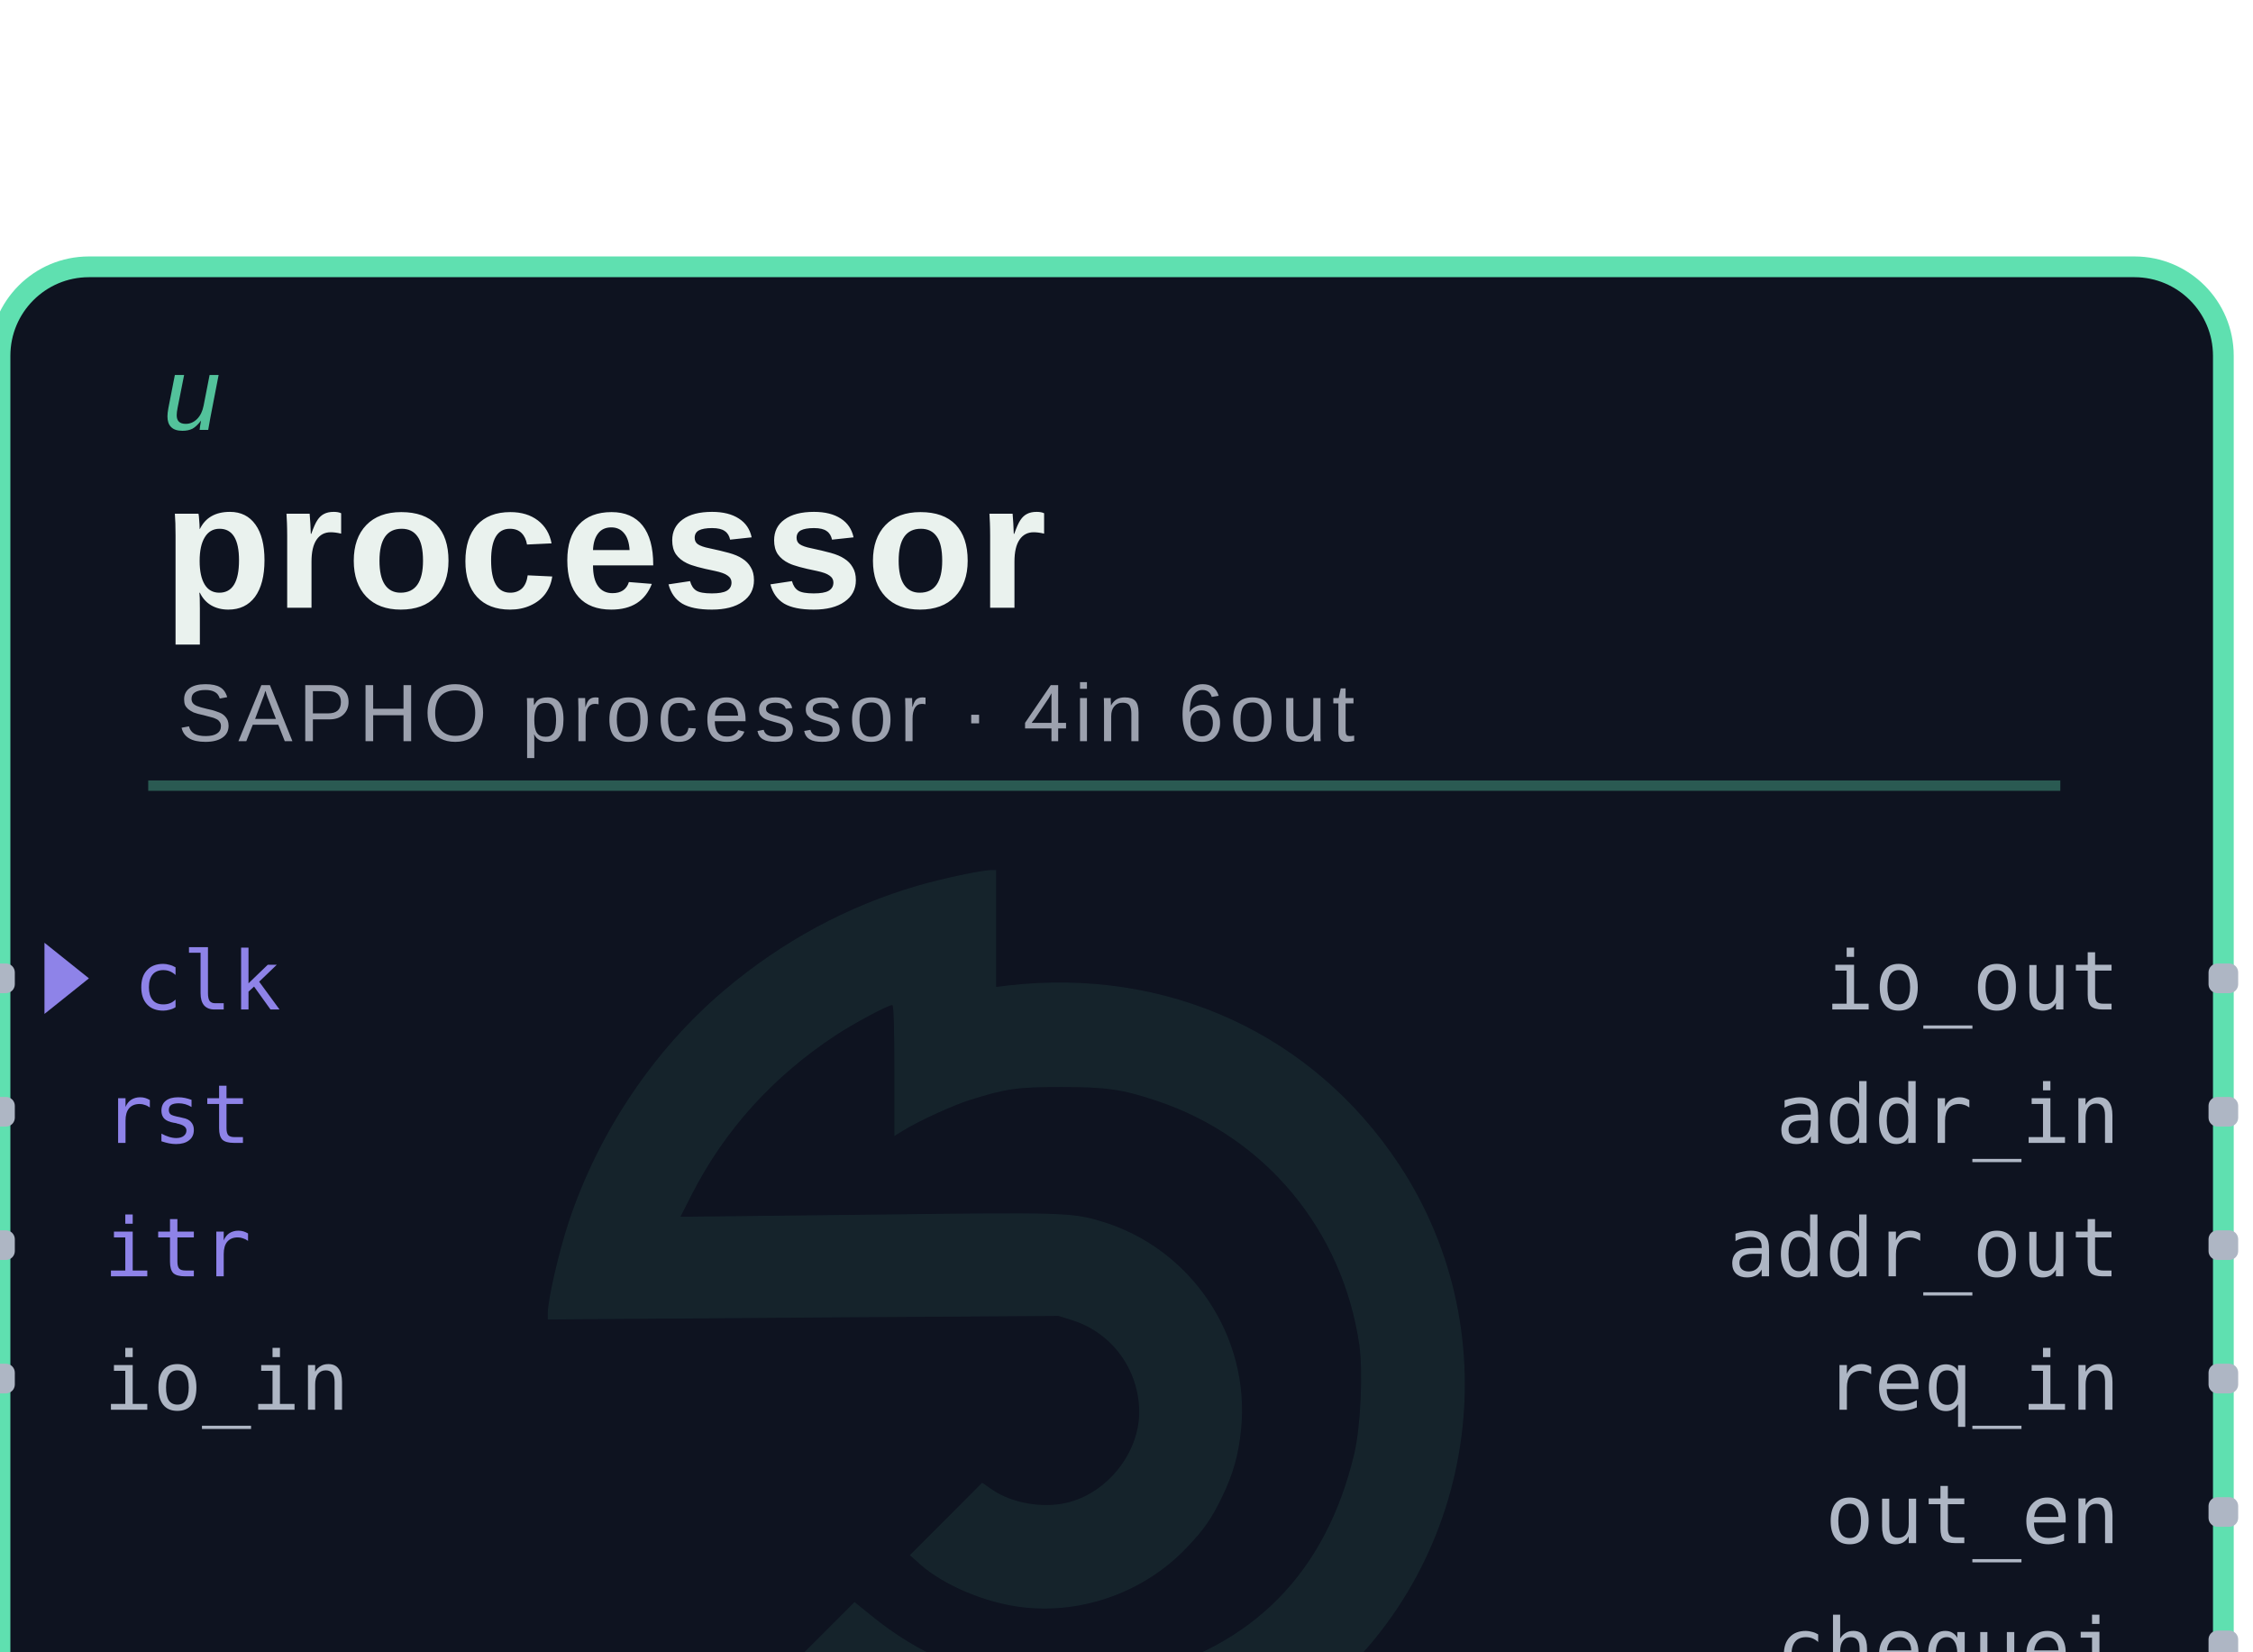
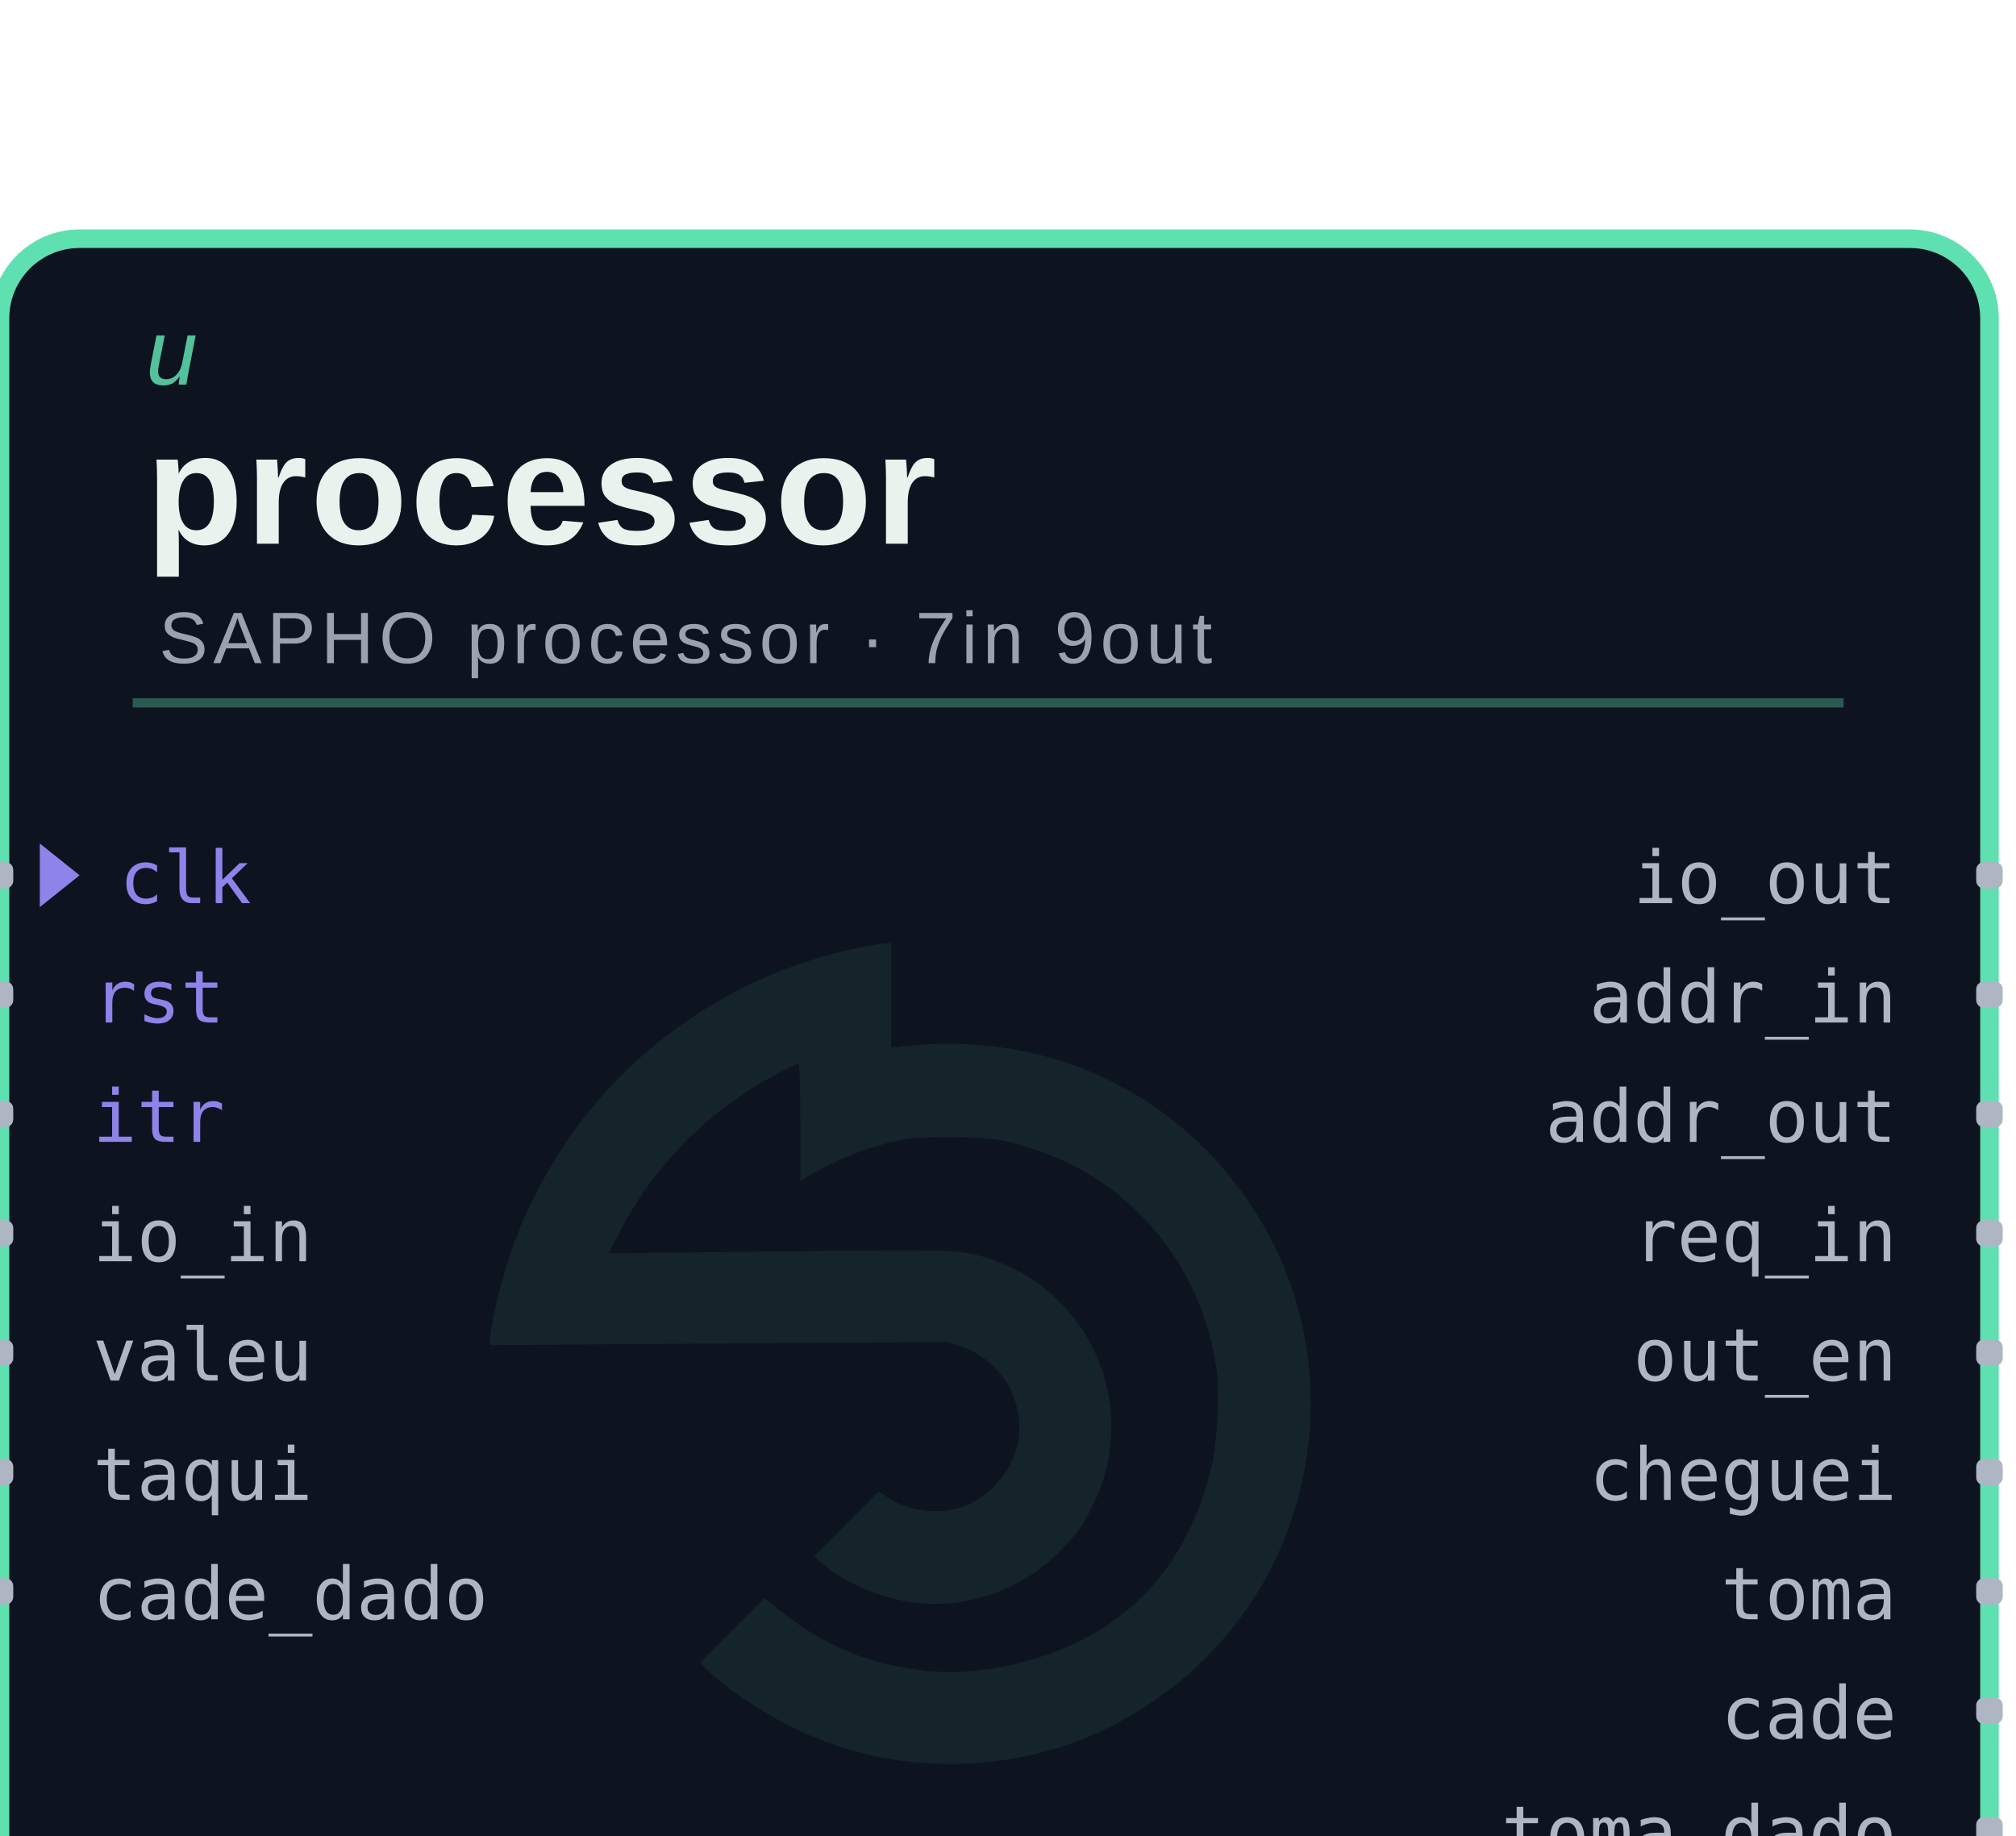
<svg xmlns="http://www.w3.org/2000/svg" xmlns:ns1="https://github.com/nturley/netlistsvg">
-   <g ns1:type="processor" transform="translate(0, 0)" ns1:width="150" ns1:height="132">
+   <g ns1:type="processor" transform="translate(0, 0)" ns1:width="150" ns1:height="159">
    <ns1:alias val="processor" />
-     <path d="M 6,18 H 144 A 6,6 0 0 1 150,24 V 122 A 6,6 0 0 1 144,128 H 6 A 6,6 0 0 1 0,122 V 24 A 6,6 0 0 1 6,18 Z" class="$cell_id" style="fill: var(--prism-card, #0E1320); stroke: var(--prism-module-stroke, #5FE0B0); stroke-width: 1.4; stroke-linejoin: round;" />
-     <g class="$cell_id" transform="translate(12.18, 37.42) scale(0.014) rotate(180,4550,3770)" fill="var(--prism-module-stroke, #5FE0B0)" opacity="0.085">
+     <path d="M 6,18 H 144 A 6,6 0 0 1 150,24 V 149 A 6,6 0 0 1 144,155 H 6 A 6,6 0 0 1 0,149 V 24 A 6,6 0 0 1 6,18 Z" class="$cell_id" style="fill: var(--prism-card, #0E1320); stroke: var(--prism-module-stroke, #5FE0B0); stroke-width: 1.4; stroke-linejoin: round;" />
+     <g class="$cell_id" transform="translate(12.18, 49.84) scale(0.014) rotate(180,4550,3770)" fill="var(--prism-module-stroke, #5FE0B0)" opacity="0.085">
      <path d="M5170 5739 l0 -282 -57 7 c-768 88 -1469 -233 -1886 -864 -544 -825 -369 -1947 402 -2566 359 -289 769 -434 1223 -434 312 0 590 66 873 208 161 80 371 226 452 314 l22 24 -173 173 -174 174 -74 -60 c-240 -197 -496 -303 -806 -333 -145 -15 -316 0 -479 40 -563 138 -914 496 -1050 1070 -30 130 -42 390 -24 521 80 553 453 1004 978 1178 165 55 239 66 458 66 213 0 264 -7 440 -62 83 -26 249 -102 323 -148 l42 -26 0 315 c0 208 3 316 10 316 21 0 187 -89 275 -147 301 -199 532 -454 691 -765 l55 -108 -48 0 c-26 0 -430 5 -897 10 -888 11 -940 10 -1078 -31 -437 -128 -726 -557 -678 -1009 12 -118 38 -210 90 -318 50 -104 86 -157 169 -244 201 -214 502 -324 793 -290 179 21 380 106 495 208 l48 43 -174 174 -174 175 -49 -34 c-94 -64 -240 -90 -357 -63 -195 45 -350 238 -351 436 0 203 128 381 319 443 l70 22 1231 -8 1230 -9 0 31 c0 63 -53 294 -101 439 -144 433 -412 832 -753 1119 -276 233 -589 402 -928 501 -118 34 -309 75 -354 75 l-24 0 0 -281z" />
    </g>
    <text x="11" y="29" class="$cell_id" ns1:attribute="ref" style="font-family: 'Segoe UI', system-ui, -apple-system, 'Helvetica Neue', Arial, sans-serif; text-anchor: start; font-size: 7px; font-style: italic; fill: var(--aurora-mint, #5FE0B0); opacity: 0.85;">u</text>
    <text x="11" y="41" class="nodelabel $cell_id" ns1:attribute="" style="font-family: 'Segoe UI', system-ui, -apple-system, 'Helvetica Neue', Arial, sans-serif; text-anchor: start; font-weight: 700; font-size: 12px; letter-spacing: 0.2px; fill: var(--prism-module-glyph, #EAF2EE);">processor</text>
-     <text x="12" y="50" class="$cell_id" ns1:attribute="" style="font-family: 'Segoe UI', system-ui, -apple-system, 'Helvetica Neue', Arial, sans-serif; text-anchor: start; font-size: 5.5px; letter-spacing: 0.4px; fill: var(--text-secondary, #9CA1AE);">SAPHO processor · 4in 6out</text>
+     <text x="12" y="50" class="$cell_id" ns1:attribute="" style="font-family: 'Segoe UI', system-ui, -apple-system, 'Helvetica Neue', Arial, sans-serif; text-anchor: start; font-size: 5.5px; letter-spacing: 0.4px; fill: var(--text-secondary, #9CA1AE);">SAPHO processor · 7in 9out</text>
    <line x1="10" y1="53" x2="139" y2="53" stroke="var(--aurora-mint, #5FE0B0)" stroke-width="0.7" opacity="0.35" />
    <rect x="-1.0" y="65.0" width="2" height="2" rx="0.6" fill="var(--prism-port-label, #AEB6C4)" />
    <path d="M 3,63.6 L 6,66 L 3,68.4 Z" fill="var(--accent, #8E83E8)" />
    <text x="9" y="68.1" class="$cell_id" ns1:attribute="" style="font-family: 'JetBrains Mono', 'Cascadia Code', 'Consolas', ui-monospace, monospace; text-anchor: start; font-size: 5.5px; fill: var(--accent, #8E83E8);">clk</text>
    <g ns1:x="0" ns1:y="66" ns1:pid="clk" />
    <rect x="-1.0" y="74.0" width="2" height="2" rx="0.6" fill="var(--prism-port-label, #AEB6C4)" />
    <text x="7" y="77.1" class="$cell_id" ns1:attribute="" style="font-family: 'JetBrains Mono', 'Cascadia Code', 'Consolas', ui-monospace, monospace; text-anchor: start; font-size: 5.5px; fill: var(--accent, #8E83E8);">rst</text>
    <g ns1:x="0" ns1:y="75" ns1:pid="rst" />
    <rect x="-1.0" y="83.0" width="2" height="2" rx="0.6" fill="var(--prism-port-label, #AEB6C4)" />
    <text x="7" y="86.1" class="$cell_id" ns1:attribute="" style="font-family: 'JetBrains Mono', 'Cascadia Code', 'Consolas', ui-monospace, monospace; text-anchor: start; font-size: 5.5px; fill: var(--accent, #8E83E8);">itr</text>
    <g ns1:x="0" ns1:y="84" ns1:pid="itr" />
    <rect x="-1.0" y="92.0" width="2" height="2" rx="0.6" fill="var(--prism-port-label, #AEB6C4)" />
    <text x="7" y="95.1" class="$cell_id" ns1:attribute="" style="font-family: 'JetBrains Mono', 'Cascadia Code', 'Consolas', ui-monospace, monospace; text-anchor: start; font-size: 5.5px; fill: var(--prism-port-label, #AEB6C4);">io_in</text>
    <g ns1:x="0" ns1:y="93" ns1:pid="io_in" />
+     <rect x="-1.0" y="101.0" width="2" height="2" rx="0.6" fill="var(--prism-port-label, #AEB6C4)" />
+     <text x="7" y="104.1" class="$cell_id" ns1:attribute="" style="font-family: 'JetBrains Mono', 'Cascadia Code', 'Consolas', ui-monospace, monospace; text-anchor: start; font-size: 5.5px; fill: var(--prism-port-label, #AEB6C4);">valeu</text>
+     <g ns1:x="0" ns1:y="102" ns1:pid="valeu" />
+     <rect x="-1.0" y="110.0" width="2" height="2" rx="0.6" fill="var(--prism-port-label, #AEB6C4)" />
+     <text x="7" y="113.1" class="$cell_id" ns1:attribute="" style="font-family: 'JetBrains Mono', 'Cascadia Code', 'Consolas', ui-monospace, monospace; text-anchor: start; font-size: 5.5px; fill: var(--prism-port-label, #AEB6C4);">taqui</text>
+     <g ns1:x="0" ns1:y="111" ns1:pid="taqui" />
+     <rect x="-1.0" y="119.0" width="2" height="2" rx="0.6" fill="var(--prism-port-label, #AEB6C4)" />
+     <text x="7" y="122.1" class="$cell_id" ns1:attribute="" style="font-family: 'JetBrains Mono', 'Cascadia Code', 'Consolas', ui-monospace, monospace; text-anchor: start; font-size: 5.5px; fill: var(--prism-port-label, #AEB6C4);">cade_dado</text>
+     <g ns1:x="0" ns1:y="120" ns1:pid="cade_dado" />
    <rect x="149.0" y="65.0" width="2" height="2" rx="0.6" fill="var(--prism-port-label, #AEB6C4)" />
    <text x="143" y="68.1" class="$cell_id" ns1:attribute="" style="font-family: 'JetBrains Mono', 'Cascadia Code', 'Consolas', ui-monospace, monospace; text-anchor: end; font-size: 5.5px; fill: var(--prism-port-label, #AEB6C4);">io_out</text>
    <g ns1:x="150" ns1:y="66" ns1:pid="io_out" />
    <rect x="149.0" y="74.0" width="2" height="2" rx="0.6" fill="var(--prism-port-label, #AEB6C4)" />
    <text x="143" y="77.1" class="$cell_id" ns1:attribute="" style="font-family: 'JetBrains Mono', 'Cascadia Code', 'Consolas', ui-monospace, monospace; text-anchor: end; font-size: 5.5px; fill: var(--prism-port-label, #AEB6C4);">addr_in</text>
    <g ns1:x="150" ns1:y="75" ns1:pid="addr_in" />
    <rect x="149.0" y="83.0" width="2" height="2" rx="0.6" fill="var(--prism-port-label, #AEB6C4)" />
    <text x="143" y="86.1" class="$cell_id" ns1:attribute="" style="font-family: 'JetBrains Mono', 'Cascadia Code', 'Consolas', ui-monospace, monospace; text-anchor: end; font-size: 5.5px; fill: var(--prism-port-label, #AEB6C4);">addr_out</text>
    <g ns1:x="150" ns1:y="84" ns1:pid="addr_out" />
    <rect x="149.0" y="92.0" width="2" height="2" rx="0.6" fill="var(--prism-port-label, #AEB6C4)" />
    <text x="143" y="95.1" class="$cell_id" ns1:attribute="" style="font-family: 'JetBrains Mono', 'Cascadia Code', 'Consolas', ui-monospace, monospace; text-anchor: end; font-size: 5.5px; fill: var(--prism-port-label, #AEB6C4);">req_in</text>
    <g ns1:x="150" ns1:y="93" ns1:pid="req_in" />
    <rect x="149.0" y="101.0" width="2" height="2" rx="0.6" fill="var(--prism-port-label, #AEB6C4)" />
    <text x="143" y="104.1" class="$cell_id" ns1:attribute="" style="font-family: 'JetBrains Mono', 'Cascadia Code', 'Consolas', ui-monospace, monospace; text-anchor: end; font-size: 5.5px; fill: var(--prism-port-label, #AEB6C4);">out_en</text>
    <g ns1:x="150" ns1:y="102" ns1:pid="out_en" />
    <rect x="149.0" y="110.0" width="2" height="2" rx="0.6" fill="var(--prism-port-label, #AEB6C4)" />
    <text x="143" y="113.1" class="$cell_id" ns1:attribute="" style="font-family: 'JetBrains Mono', 'Cascadia Code', 'Consolas', ui-monospace, monospace; text-anchor: end; font-size: 5.5px; fill: var(--prism-port-label, #AEB6C4);">cheguei</text>
    <g ns1:x="150" ns1:y="111" ns1:pid="cheguei" />
+     <rect x="149.0" y="119.0" width="2" height="2" rx="0.6" fill="var(--prism-port-label, #AEB6C4)" />
+     <text x="143" y="122.1" class="$cell_id" ns1:attribute="" style="font-family: 'JetBrains Mono', 'Cascadia Code', 'Consolas', ui-monospace, monospace; text-anchor: end; font-size: 5.5px; fill: var(--prism-port-label, #AEB6C4);">toma</text>
+     <g ns1:x="150" ns1:y="120" ns1:pid="toma" />
+     <rect x="149.0" y="128.0" width="2" height="2" rx="0.6" fill="var(--prism-port-label, #AEB6C4)" />
+     <text x="143" y="131.1" class="$cell_id" ns1:attribute="" style="font-family: 'JetBrains Mono', 'Cascadia Code', 'Consolas', ui-monospace, monospace; text-anchor: end; font-size: 5.5px; fill: var(--prism-port-label, #AEB6C4);">cade</text>
+     <g ns1:x="150" ns1:y="129" ns1:pid="cade" />
+     <rect x="149.0" y="137.0" width="2" height="2" rx="0.6" fill="var(--prism-port-label, #AEB6C4)" />
+     <text x="143" y="140.1" class="$cell_id" ns1:attribute="" style="font-family: 'JetBrains Mono', 'Cascadia Code', 'Consolas', ui-monospace, monospace; text-anchor: end; font-size: 5.5px; fill: var(--prism-port-label, #AEB6C4);">toma_dado</text>
+     <g ns1:x="150" ns1:y="138" ns1:pid="toma_dado" />
  </g>
</svg>
